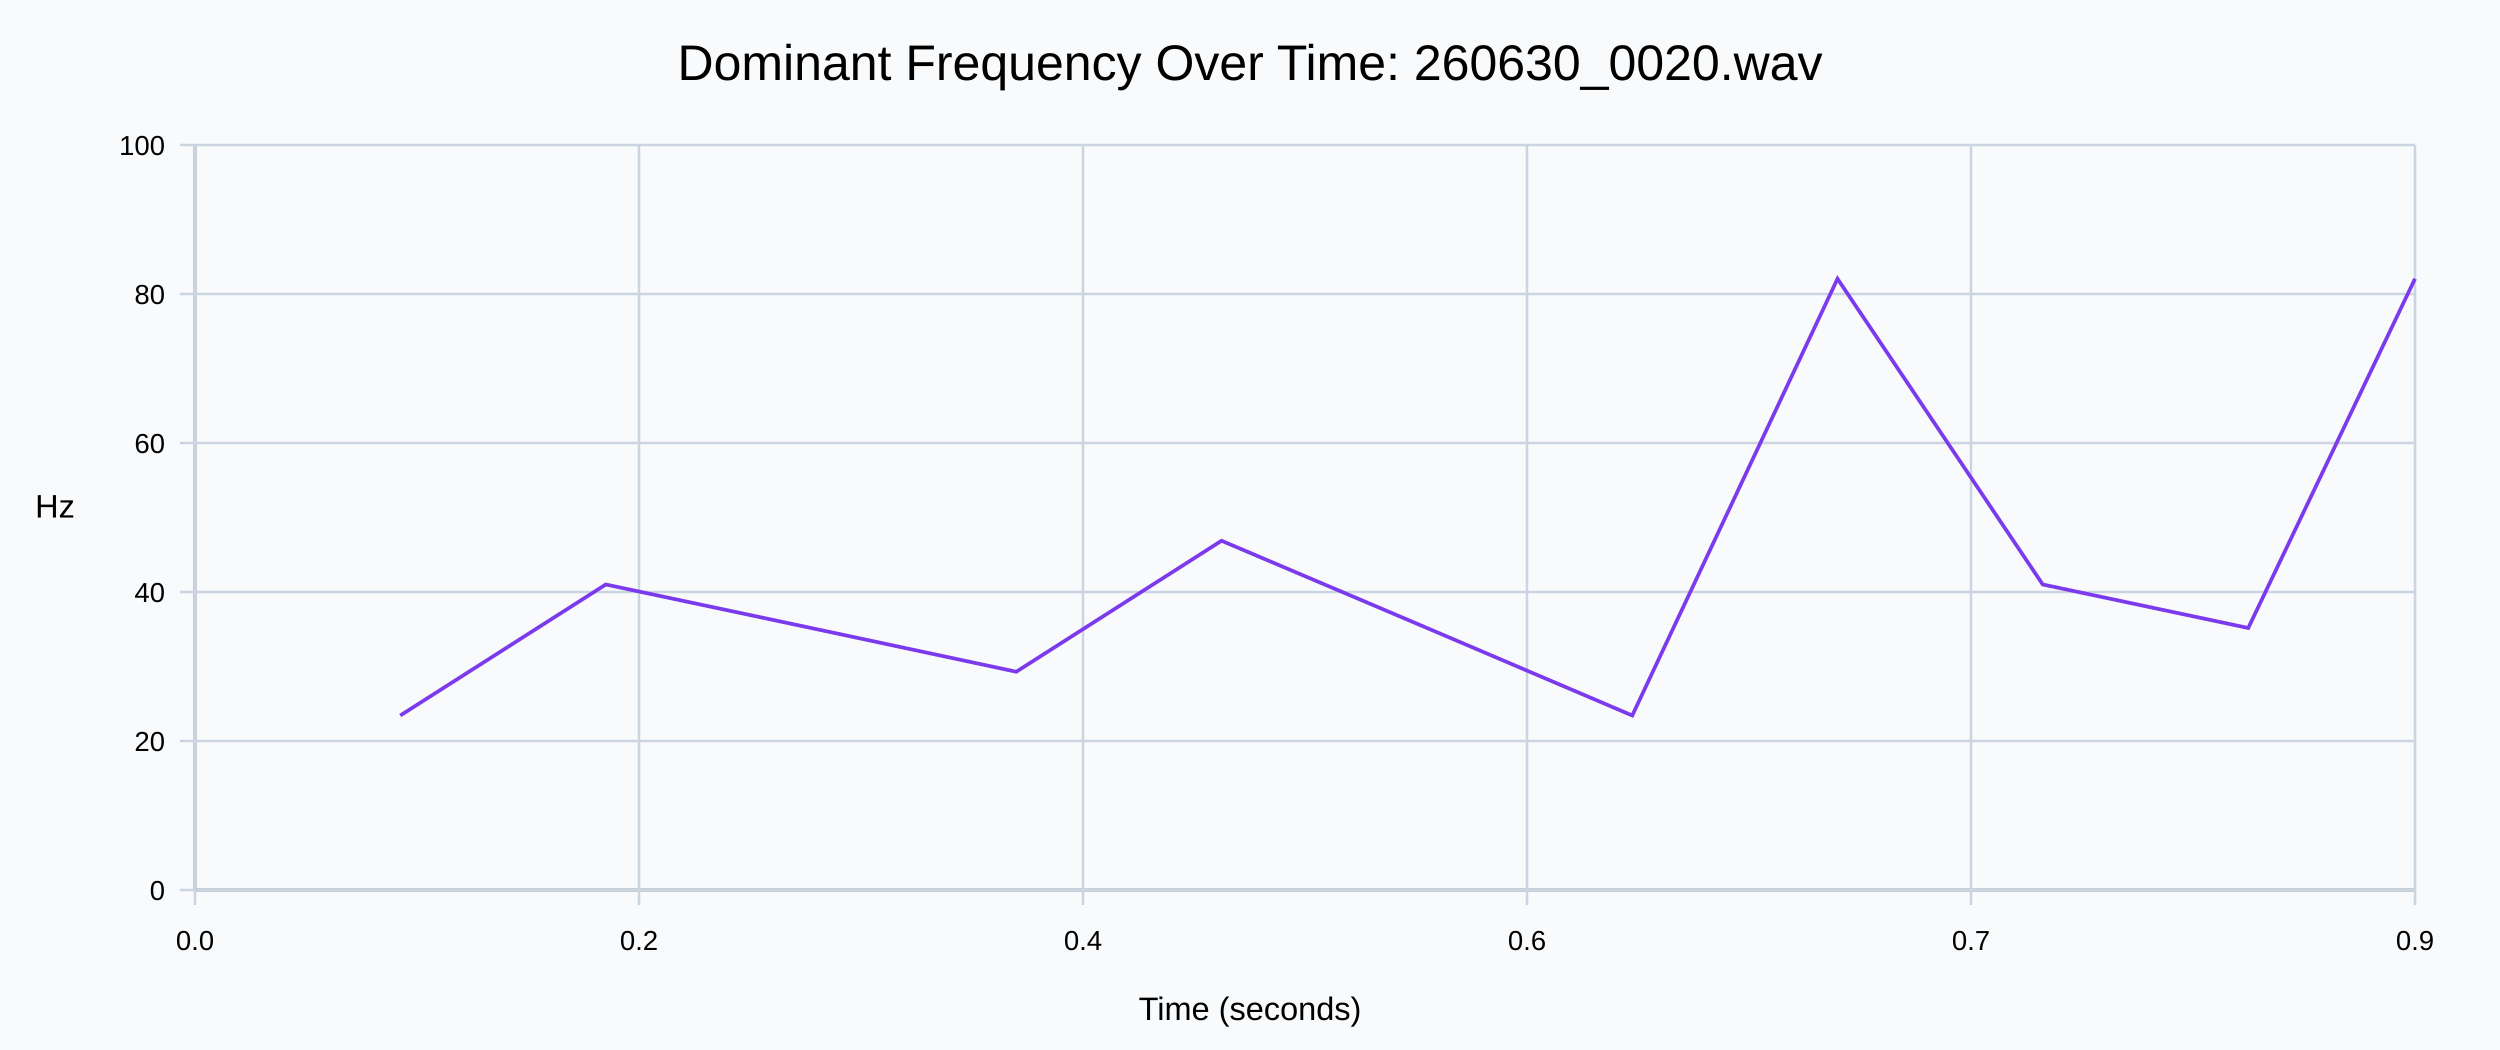
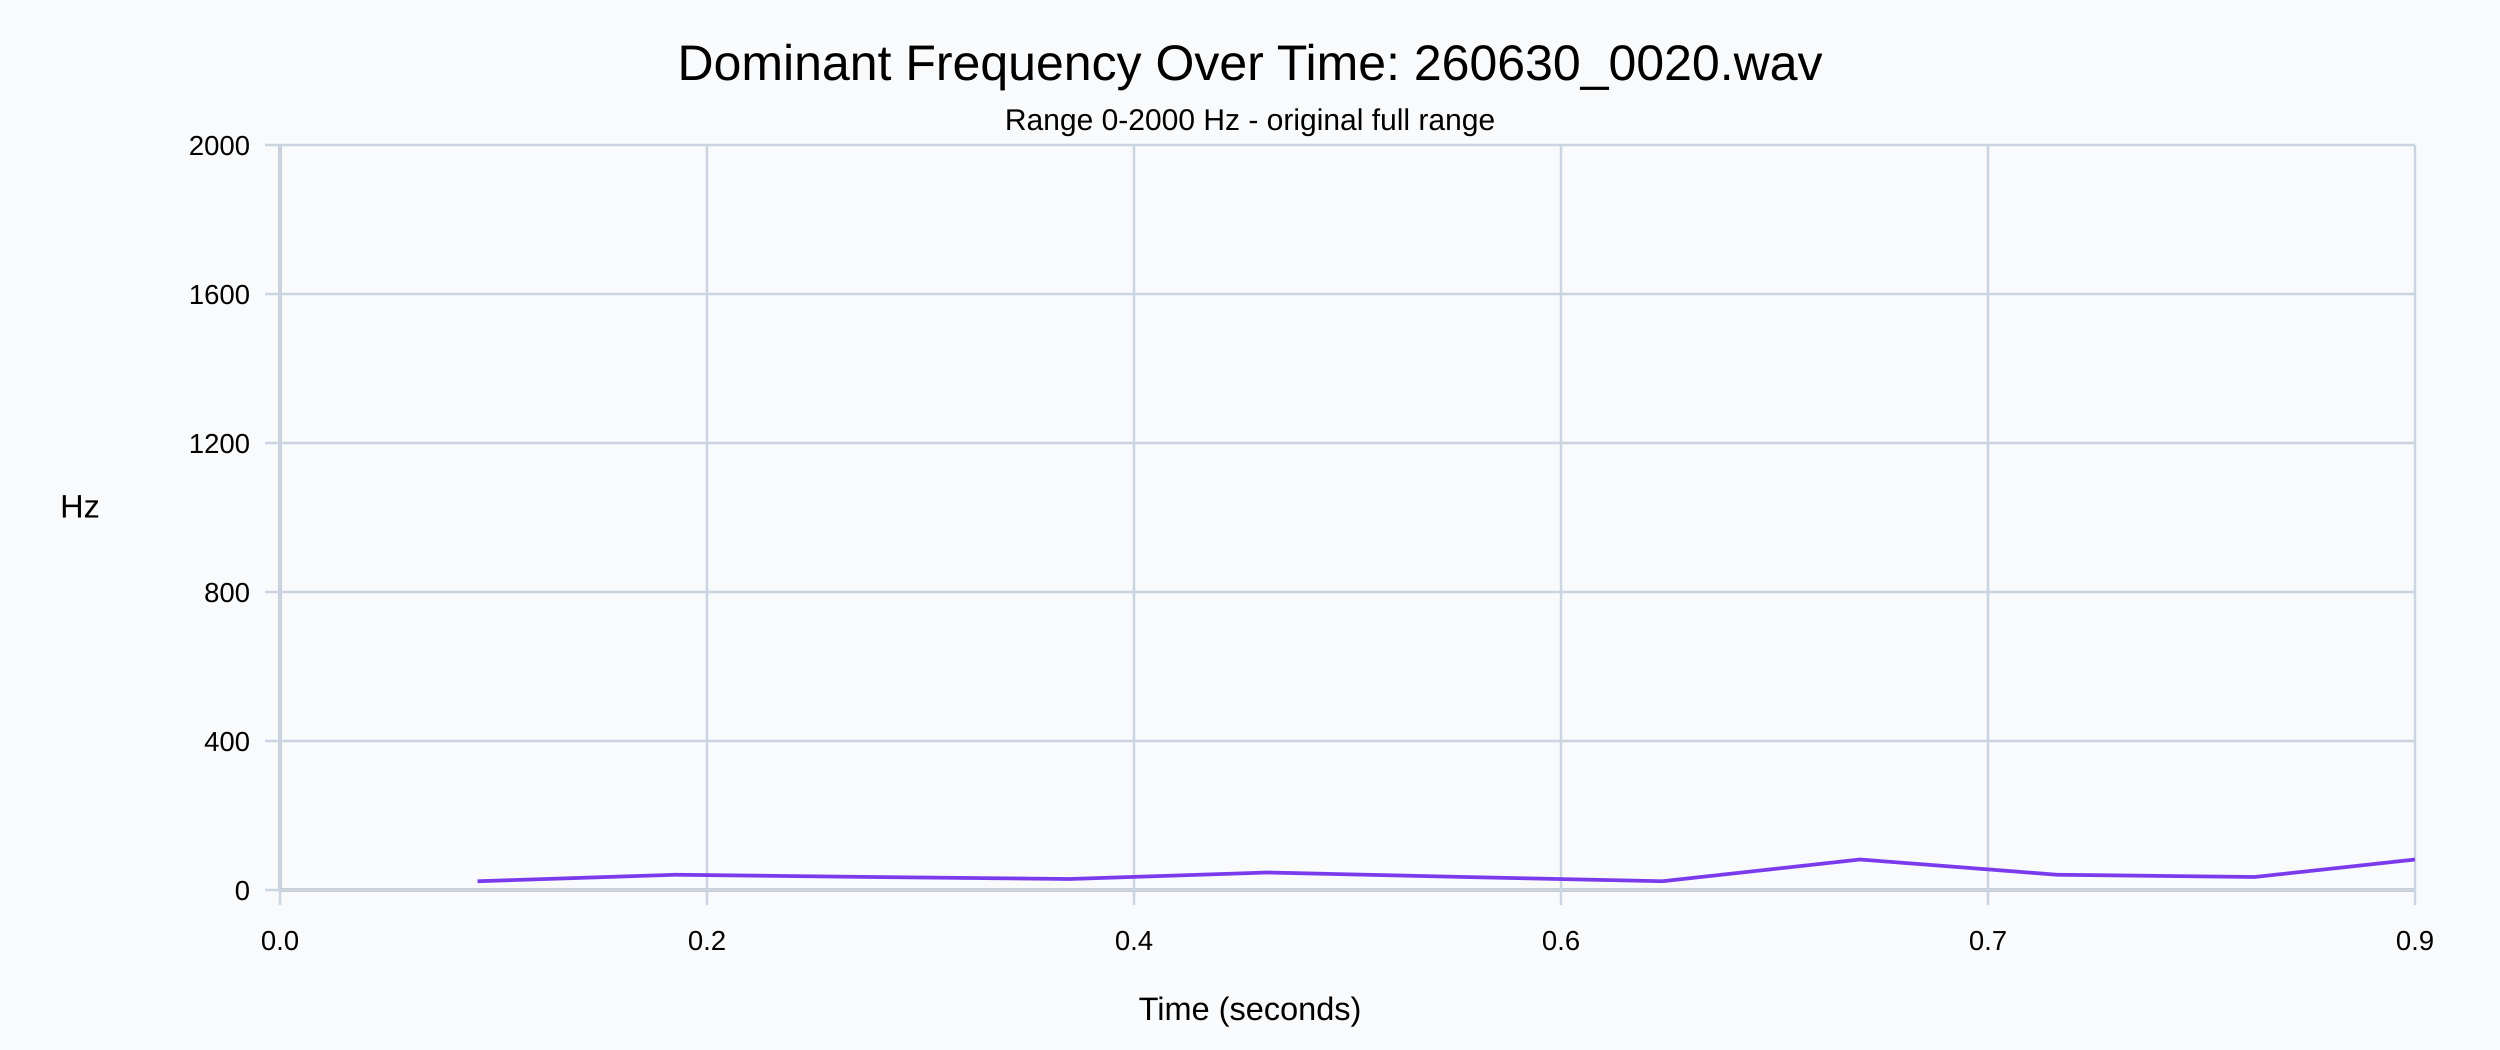
<svg xmlns="http://www.w3.org/2000/svg" width="1000" height="420" viewBox="0 0 1000 420">
  <rect width="100%" height="100%" fill="#f8fafc" />
  <text x="500.0" y="32.0" font-size="20" font-family="Arial, sans-serif" text-anchor="middle">Dominant Frequency Over Time: 260630_0020.wav</text>
-   <line x1="78" y1="58" x2="78" y2="356" stroke="#334155" />
-   <line x1="78" y1="356" x2="966" y2="356" stroke="#334155" />
+   <text x="500.0" y="52.0" font-size="12" font-family="Arial, sans-serif" text-anchor="middle">Range 0-2000 Hz - original full range</text>
+   <line x1="112" y1="58" x2="112" y2="356" stroke="#334155" />
+   <line x1="112" y1="356" x2="966" y2="356" stroke="#334155" />
  <text x="500.0" y="408.0" font-size="13" font-family="Arial, sans-serif" text-anchor="middle">Time (seconds)</text>
-   <text x="22.0" y="207.0" font-size="13" font-family="Arial, sans-serif" text-anchor="middle">Hz</text>
-   <line x1="78.0" y1="58" x2="78.0" y2="362" stroke="#cbd5e1" />
-   <text x="78.0" y="380.0" font-size="11" font-family="Arial, sans-serif" text-anchor="middle">0.0</text>
-   <line x1="72" y1="356.0" x2="966" y2="356.0" stroke="#cbd5e1" />
-   <text x="66.0" y="360.0" font-size="11" font-family="Arial, sans-serif" text-anchor="end">0</text>
-   <line x1="255.6" y1="58" x2="255.6" y2="362" stroke="#cbd5e1" />
-   <text x="255.6" y="380.0" font-size="11" font-family="Arial, sans-serif" text-anchor="middle">0.2</text>
-   <line x1="72" y1="296.4" x2="966" y2="296.4" stroke="#cbd5e1" />
-   <text x="66.0" y="300.4" font-size="11" font-family="Arial, sans-serif" text-anchor="end">20</text>
-   <line x1="433.2" y1="58" x2="433.2" y2="362" stroke="#cbd5e1" />
-   <text x="433.2" y="380.0" font-size="11" font-family="Arial, sans-serif" text-anchor="middle">0.4</text>
-   <line x1="72" y1="236.8" x2="966" y2="236.8" stroke="#cbd5e1" />
-   <text x="66.0" y="240.8" font-size="11" font-family="Arial, sans-serif" text-anchor="end">40</text>
-   <line x1="610.8" y1="58" x2="610.8" y2="362" stroke="#cbd5e1" />
-   <text x="610.8" y="380.0" font-size="11" font-family="Arial, sans-serif" text-anchor="middle">0.6</text>
-   <line x1="72" y1="177.2" x2="966" y2="177.2" stroke="#cbd5e1" />
-   <text x="66.0" y="181.2" font-size="11" font-family="Arial, sans-serif" text-anchor="end">60</text>
-   <line x1="788.4" y1="58" x2="788.4" y2="362" stroke="#cbd5e1" />
-   <text x="788.4" y="380.0" font-size="11" font-family="Arial, sans-serif" text-anchor="middle">0.7</text>
-   <line x1="72" y1="117.6" x2="966" y2="117.6" stroke="#cbd5e1" />
-   <text x="66.0" y="121.6" font-size="11" font-family="Arial, sans-serif" text-anchor="end">80</text>
+   <text x="32.0" y="207.0" font-size="13" font-family="Arial, sans-serif" text-anchor="middle">Hz</text>
+   <line x1="112.0" y1="58" x2="112.0" y2="362" stroke="#cbd5e1" />
+   <text x="112.0" y="380.0" font-size="11" font-family="Arial, sans-serif" text-anchor="middle">0.0</text>
+   <line x1="106" y1="356.0" x2="966" y2="356.0" stroke="#cbd5e1" />
+   <text x="100.0" y="360.0" font-size="11" font-family="Arial, sans-serif" text-anchor="end">0</text>
+   <line x1="282.8" y1="58" x2="282.8" y2="362" stroke="#cbd5e1" />
+   <text x="282.8" y="380.0" font-size="11" font-family="Arial, sans-serif" text-anchor="middle">0.2</text>
+   <line x1="106" y1="296.4" x2="966" y2="296.4" stroke="#cbd5e1" />
+   <text x="100.0" y="300.4" font-size="11" font-family="Arial, sans-serif" text-anchor="end">400</text>
+   <line x1="453.6" y1="58" x2="453.6" y2="362" stroke="#cbd5e1" />
+   <text x="453.6" y="380.0" font-size="11" font-family="Arial, sans-serif" text-anchor="middle">0.4</text>
+   <line x1="106" y1="236.8" x2="966" y2="236.8" stroke="#cbd5e1" />
+   <text x="100.0" y="240.8" font-size="11" font-family="Arial, sans-serif" text-anchor="end">800</text>
+   <line x1="624.4" y1="58" x2="624.4" y2="362" stroke="#cbd5e1" />
+   <text x="624.4" y="380.0" font-size="11" font-family="Arial, sans-serif" text-anchor="middle">0.6</text>
+   <line x1="106" y1="177.2" x2="966" y2="177.2" stroke="#cbd5e1" />
+   <text x="100.0" y="181.2" font-size="11" font-family="Arial, sans-serif" text-anchor="end">1200</text>
+   <line x1="795.2" y1="58" x2="795.2" y2="362" stroke="#cbd5e1" />
+   <text x="795.2" y="380.0" font-size="11" font-family="Arial, sans-serif" text-anchor="middle">0.7</text>
+   <line x1="106" y1="117.6" x2="966" y2="117.6" stroke="#cbd5e1" />
+   <text x="100.0" y="121.6" font-size="11" font-family="Arial, sans-serif" text-anchor="end">1600</text>
  <line x1="966.0" y1="58" x2="966.0" y2="362" stroke="#cbd5e1" />
  <text x="966.0" y="380.0" font-size="11" font-family="Arial, sans-serif" text-anchor="middle">0.9</text>
-   <line x1="72" y1="58.0" x2="966" y2="58.0" stroke="#cbd5e1" />
-   <text x="66.0" y="62.0" font-size="11" font-family="Arial, sans-serif" text-anchor="end">100</text>
-   <polyline points="160.1,286.2 242.3,233.8 324.4,251.2 406.5,268.7 488.6,216.3 570.8,251.2 652.9,286.2 735.0,111.5 817.1,233.8 899.3,251.2 966.0,111.5" fill="none" stroke="#7c3aed" stroke-width="1.5" />
+   <line x1="106" y1="58.0" x2="966" y2="58.0" stroke="#cbd5e1" />
+   <text x="100.0" y="62.0" font-size="11" font-family="Arial, sans-serif" text-anchor="end">2000</text>
+   <polyline points="191.0,352.5 270.0,349.9 348.9,350.8 427.9,351.6 506.9,349.0 585.9,350.8 664.9,352.5 743.9,343.8 822.8,349.9 901.8,350.8 966.0,343.8" fill="none" stroke="#7c3aed" stroke-width="1.5" />
</svg>
